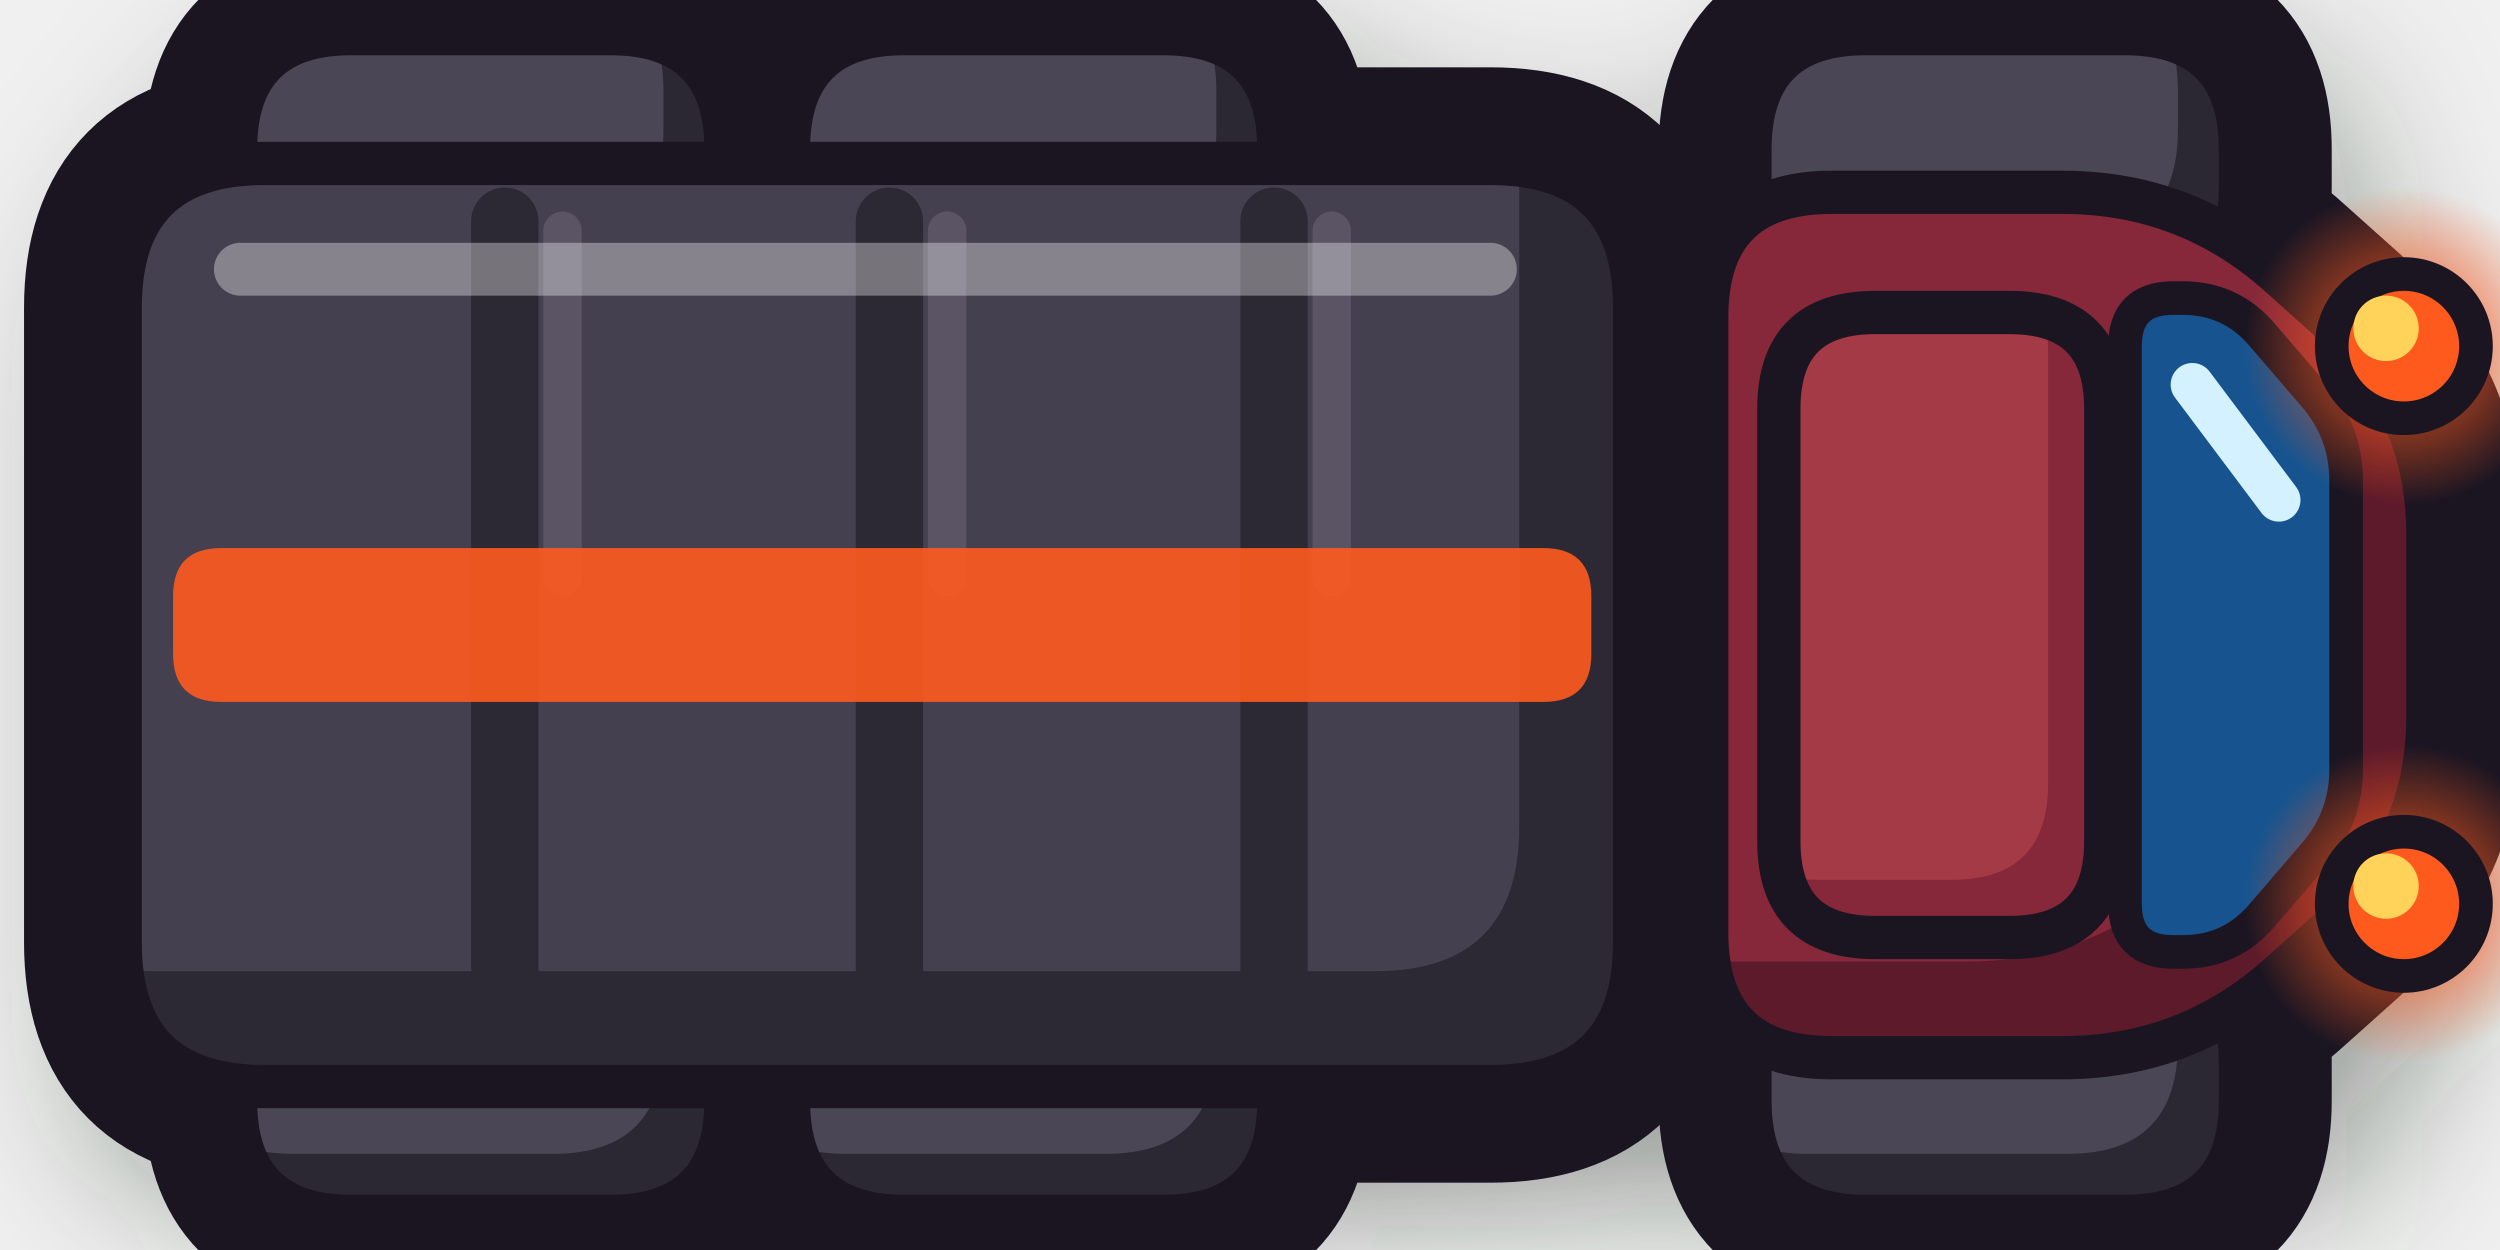
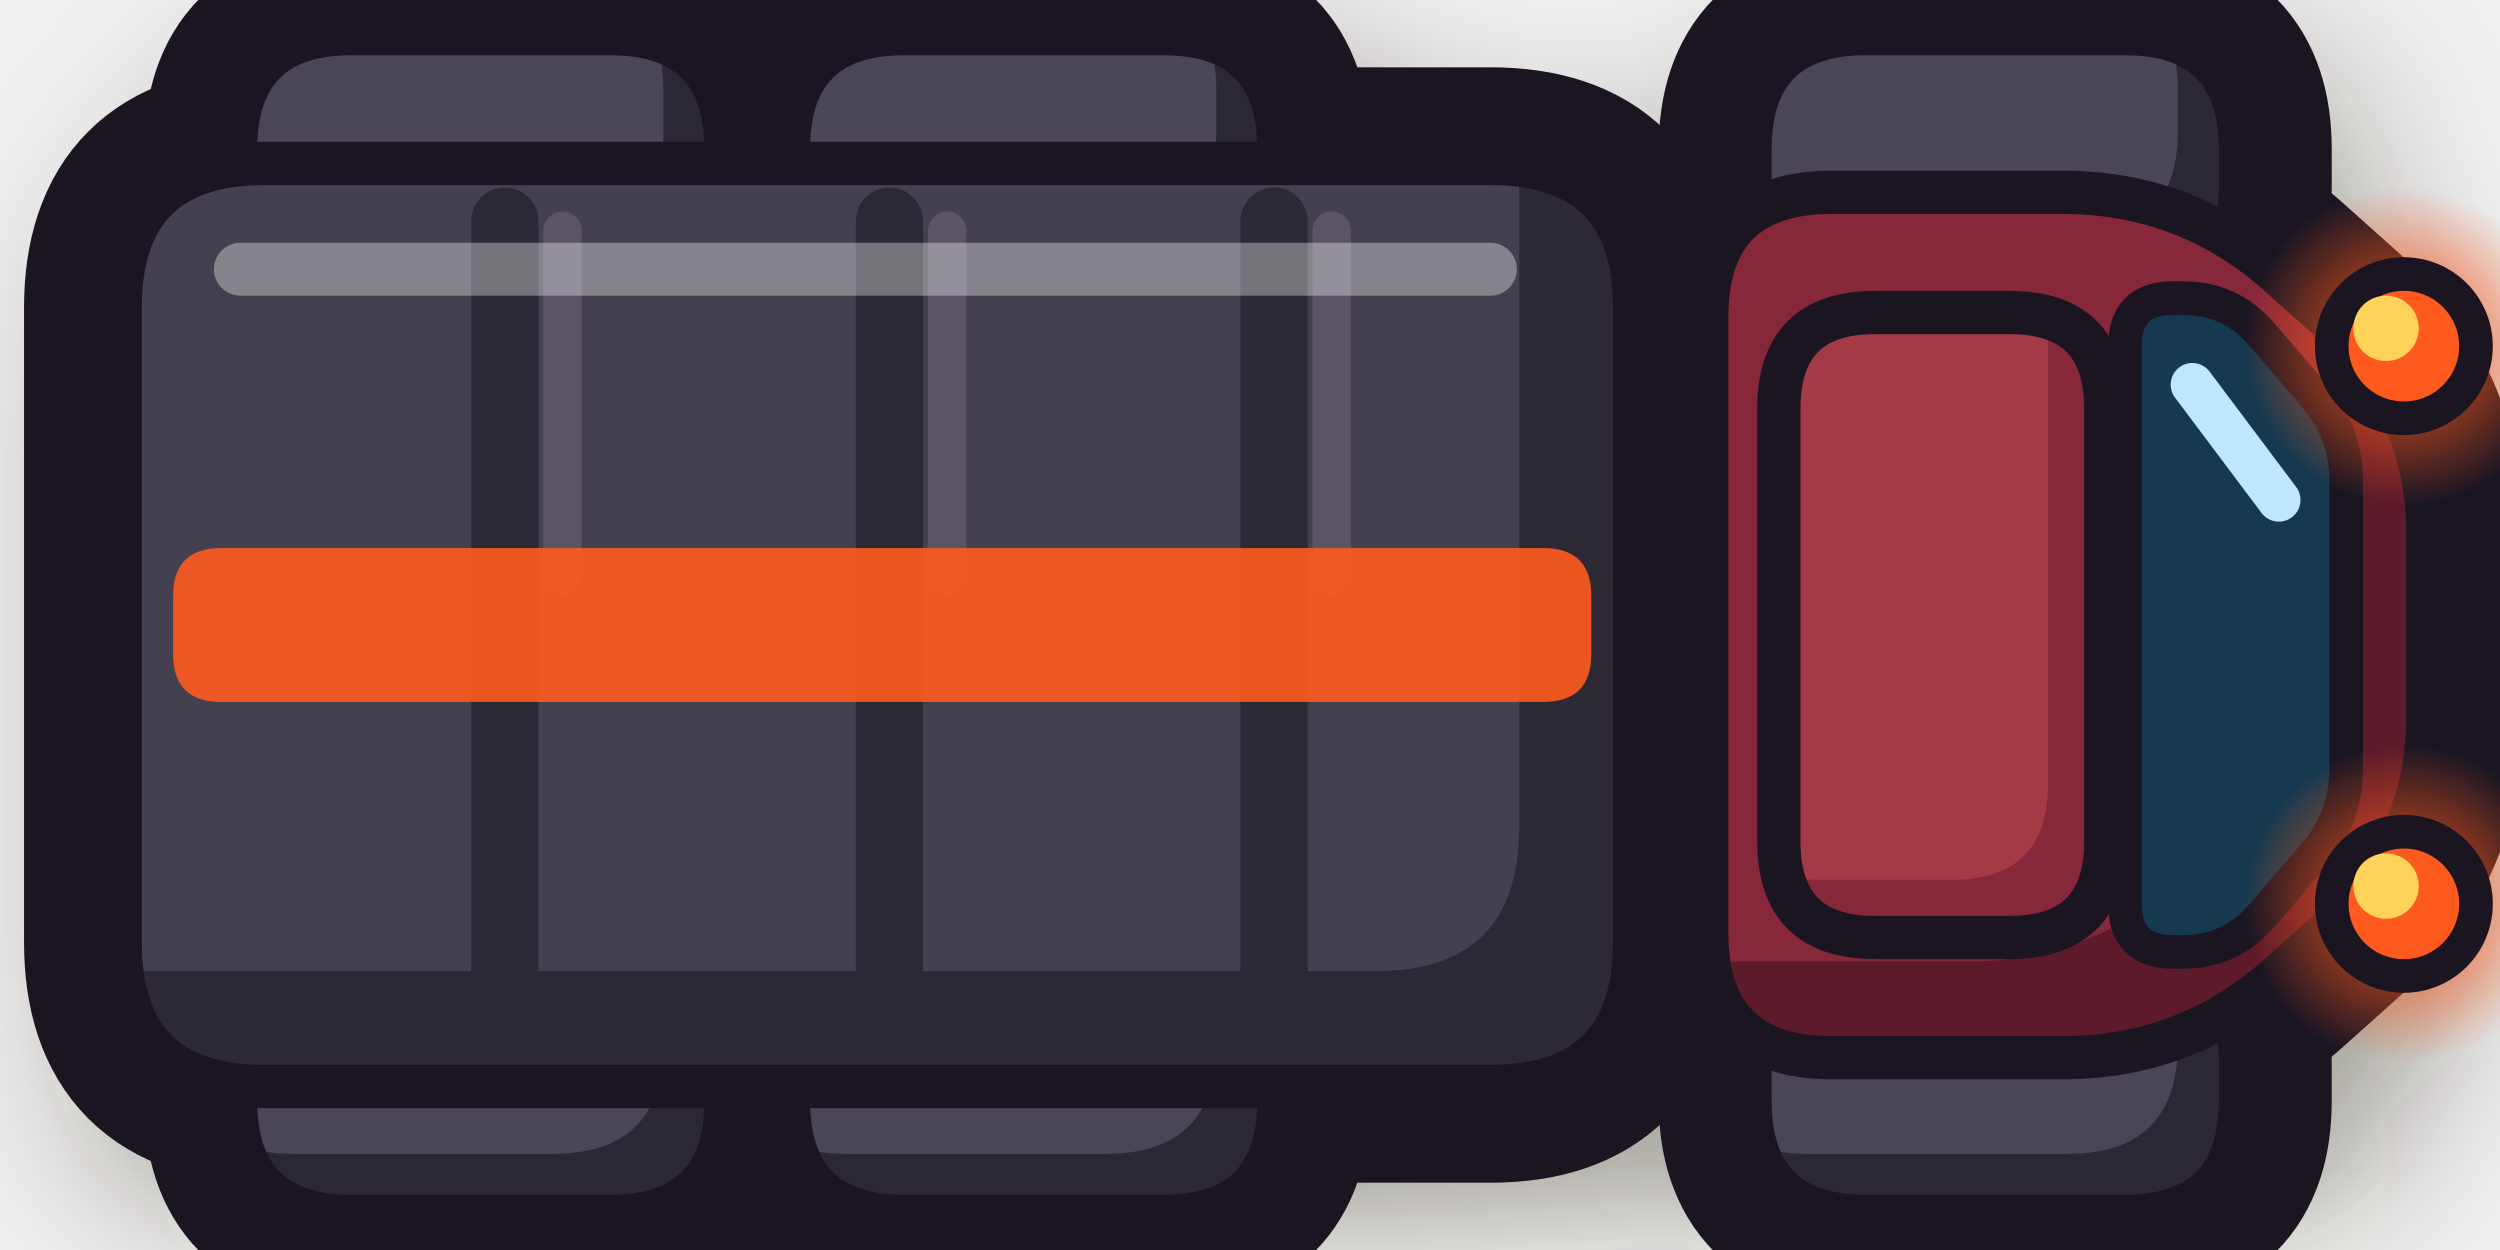
<svg xmlns="http://www.w3.org/2000/svg" width="52" height="26" viewBox="0 0 52 26">
  <defs>
    <radialGradient id="gE" cx="0.5" cy="0.5" r="0.5" fx="0.5" fy="0.5" gradientUnits="objectBoundingBox">
      <stop offset="0" stop-color="#ffd35a" stop-opacity="1" />
      <stop offset="0.28" stop-color="#ff5a1e" stop-opacity="0.95" />
      <stop offset="0.55" stop-color="#ff5a1e" stop-opacity="0.45" />
      <stop offset="1" stop-color="#ff5a1e" stop-opacity="0" />
    </radialGradient>
  </defs>
  <filter id="tr0" x="-30%" y="-30%" width="160%" height="160%">
    <feGaussianBlur stdDeviation="1.8" />
  </filter>
  <g filter="url(#tr0)" opacity="0.4" transform="translate(0.8,1.4)">
-     <path d="M7.3,0.8H12.7Q15,0.8 15,3.1V3.9Q15,6.2 12.7,6.2H7.3Q5,6.2 5,3.9V3.1Q5,0.8 7.3,0.8Z" fill="#0c1a08" stroke="#0c1a08" stroke-width="3" stroke-linejoin="round" />
-     <path d="M7.3,19.8H12.7Q15,19.8 15,22.1V22.9Q15,25.2 12.7,25.2H7.3Q5,25.2 5,22.9V22.1Q5,19.8 7.3,19.8Z" fill="#0c1a08" stroke="#0c1a08" stroke-width="3" stroke-linejoin="round" />
-     <path d="M18.8,0.8H24.2Q26.5,0.8 26.5,3.1V3.9Q26.5,6.2 24.2,6.2H18.8Q16.5,6.2 16.5,3.9V3.1Q16.5,0.8 18.8,0.8Z" fill="#0c1a08" stroke="#0c1a08" stroke-width="3" stroke-linejoin="round" />
-     <path d="M18.8,19.8H24.2Q26.5,19.8 26.5,22.1V22.9Q26.5,25.2 24.2,25.2H18.8Q16.5,25.2 16.5,22.9V22.1Q16.5,19.8 18.8,19.8Z" fill="#0c1a08" stroke="#0c1a08" stroke-width="3" stroke-linejoin="round" />
-     <path d="M38.8,0.8H44.2Q46.5,0.8 46.5,3.1V3.9Q46.5,6.2 44.2,6.2H38.8Q36.5,6.2 36.5,3.9V3.1Q36.5,0.8 38.8,0.8Z" fill="#0c1a08" stroke="#0c1a08" stroke-width="3" stroke-linejoin="round" />
-     <path d="M38.8,19.8H44.2Q46.5,19.8 46.5,22.1V22.9Q46.5,25.2 44.2,25.2H38.8Q36.5,25.2 36.5,22.9V22.1Q36.5,19.8 38.8,19.8Z" fill="#0c1a08" stroke="#0c1a08" stroke-width="3" stroke-linejoin="round" />
-     <path d="M5.5,3.4H31Q34,3.4 34,6.4V19.6Q34,22.6 31,22.6H5.5Q2.5,22.6 2.5,19.6V6.4Q2.5,3.4 5.5,3.4Z" fill="#0c1a08" stroke="#0c1a08" stroke-width="3" stroke-linejoin="round" />
-     <path d="M35.5,6.6Q35.5,4 38.1,4L42.9,4Q45.5,4 47.43,5.74L48.57,6.76Q50.5,8.5 50.5,11.1L50.5,14.9Q50.5,17.5 48.57,19.24L47.43,20.26Q45.5,22 42.9,22L38.1,22Q35.5,22 35.5,19.4Z" fill="#0c1a08" stroke="#0c1a08" stroke-width="3" stroke-linejoin="round" />
+     <path d="M7.3,0.8H12.7Q15,0.8 15,3.1V3.9Q15,6.2 12.7,6.2H7.3Q5,6.2 5,3.9V3.1Q5,0.8 7.3,0.8Z" fill="#1a1206" stroke="#1a1206" stroke-width="3" stroke-linejoin="round" />
+     <path d="M7.3,19.8H12.7Q15,19.8 15,22.1V22.9Q15,25.2 12.7,25.2H7.3Q5,25.2 5,22.9V22.1Q5,19.8 7.3,19.8Z" fill="#1a1206" stroke="#1a1206" stroke-width="3" stroke-linejoin="round" />
+     <path d="M18.8,0.8H24.2Q26.5,0.8 26.5,3.1V3.9Q26.5,6.2 24.2,6.2H18.8Q16.5,6.2 16.5,3.9V3.1Q16.5,0.8 18.8,0.8Z" fill="#1a1206" stroke="#1a1206" stroke-width="3" stroke-linejoin="round" />
+     <path d="M18.8,19.8H24.2Q26.5,19.8 26.5,22.1V22.9Q26.5,25.2 24.2,25.2H18.8Q16.5,25.2 16.5,22.9V22.1Q16.5,19.8 18.8,19.8Z" fill="#1a1206" stroke="#1a1206" stroke-width="3" stroke-linejoin="round" />
+     <path d="M38.8,0.8H44.2Q46.5,0.8 46.5,3.1V3.9Q46.5,6.2 44.2,6.2H38.8Q36.5,6.2 36.5,3.9V3.1Q36.5,0.8 38.8,0.8Z" fill="#1a1206" stroke="#1a1206" stroke-width="3" stroke-linejoin="round" />
+     <path d="M38.8,19.8H44.2Q46.5,19.8 46.5,22.1V22.9Q46.5,25.2 44.2,25.2H38.8Q36.5,25.2 36.5,22.9V22.1Q36.5,19.8 38.8,19.8Z" fill="#1a1206" stroke="#1a1206" stroke-width="3" stroke-linejoin="round" />
+     <path d="M5.5,3.4H31Q34,3.4 34,6.4V19.6Q34,22.6 31,22.6H5.5Q2.5,22.6 2.5,19.6V6.4Q2.5,3.4 5.5,3.4Z" fill="#1a1206" stroke="#1a1206" stroke-width="3" stroke-linejoin="round" />
+     <path d="M35.5,6.6Q35.5,4 38.1,4L42.9,4Q45.5,4 47.43,5.74L48.57,6.76Q50.5,8.5 50.5,11.1L50.5,14.9Q50.5,17.5 48.57,19.24L47.43,20.26Q45.5,22 42.9,22L38.1,22Q35.5,22 35.5,19.4Z" fill="#1a1206" stroke="#1a1206" stroke-width="3" stroke-linejoin="round" />
  </g>
  <path d="M7.3,0.8H12.7Q15,0.8 15,3.1V3.9Q15,6.2 12.7,6.2H7.3Q5,6.2 5,3.9V3.1Q5,0.8 7.3,0.8Z" fill="#1b1522" stroke="#1b1522" stroke-width="4" stroke-linejoin="round" />
  <path d="M7.3,19.8H12.7Q15,19.8 15,22.1V22.9Q15,25.2 12.7,25.2H7.3Q5,25.2 5,22.9V22.1Q5,19.8 7.3,19.8Z" fill="#1b1522" stroke="#1b1522" stroke-width="4" stroke-linejoin="round" />
  <path d="M18.8,0.8H24.2Q26.5,0.8 26.5,3.1V3.9Q26.5,6.2 24.2,6.2H18.8Q16.5,6.2 16.5,3.9V3.1Q16.5,0.8 18.8,0.8Z" fill="#1b1522" stroke="#1b1522" stroke-width="4" stroke-linejoin="round" />
  <path d="M18.8,19.8H24.2Q26.5,19.8 26.5,22.1V22.9Q26.5,25.2 24.2,25.2H18.8Q16.5,25.2 16.5,22.9V22.1Q16.5,19.8 18.8,19.8Z" fill="#1b1522" stroke="#1b1522" stroke-width="4" stroke-linejoin="round" />
  <path d="M38.8,0.8H44.2Q46.5,0.8 46.5,3.1V3.9Q46.5,6.2 44.2,6.2H38.8Q36.5,6.2 36.5,3.9V3.1Q36.5,0.8 38.8,0.8Z" fill="#1b1522" stroke="#1b1522" stroke-width="4" stroke-linejoin="round" />
  <path d="M38.8,19.8H44.2Q46.5,19.8 46.5,22.1V22.9Q46.5,25.2 44.2,25.2H38.8Q36.5,25.2 36.5,22.9V22.1Q36.5,19.8 38.8,19.8Z" fill="#1b1522" stroke="#1b1522" stroke-width="4" stroke-linejoin="round" />
  <path d="M5.5,3.4H31Q34,3.4 34,6.4V19.6Q34,22.6 31,22.6H5.5Q2.5,22.6 2.5,19.6V6.4Q2.5,3.4 5.5,3.4Z" fill="#1b1522" stroke="#1b1522" stroke-width="4" stroke-linejoin="round" />
  <path d="M35.5,6.6Q35.5,4 38.1,4L42.9,4Q45.5,4 47.43,5.74L48.57,6.76Q50.5,8.5 50.5,11.1L50.5,14.9Q50.5,17.5 48.57,19.24L47.43,20.26Q45.5,22 42.9,22L38.1,22Q35.5,22 35.5,19.4Z" fill="#1b1522" stroke="#1b1522" stroke-width="4" stroke-linejoin="round" />
  <clipPath id="tr1">
    <path d="M7.3,0.8H12.7Q15,0.8 15,3.1V3.9Q15,6.2 12.7,6.2H7.3Q5,6.2 5,3.9V3.1Q5,0.8 7.3,0.8Z" />
  </clipPath>
  <g clip-path="url(#tr1)">
    <path d="M7.3,0.8H12.7Q15,0.8 15,3.1V3.9Q15,6.2 12.7,6.2H7.3Q5,6.2 5,3.9V3.1Q5,0.8 7.3,0.8Z" fill="#2b2833" />
    <path d="M7.3,0.8H12.7Q15,0.8 15,3.1V3.9Q15,6.2 12.7,6.2H7.3Q5,6.2 5,3.9V3.1Q5,0.8 7.3,0.8Z" fill="#4a4656" transform="translate(-1.2,-1.2)" />
  </g>
  <path d="M7.3,0.8H12.7Q15,0.8 15,3.1V3.9Q15,6.2 12.7,6.2H7.3Q5,6.2 5,3.9V3.1Q5,0.8 7.3,0.8Z" fill="none" stroke="#1b1522" stroke-width="0.7" stroke-linecap="round" stroke-linejoin="round" />
  <clipPath id="tr2">
    <path d="M7.3,19.8H12.7Q15,19.8 15,22.1V22.9Q15,25.2 12.7,25.2H7.3Q5,25.2 5,22.9V22.1Q5,19.8 7.3,19.8Z" />
  </clipPath>
  <g clip-path="url(#tr2)">
    <path d="M7.3,19.8H12.7Q15,19.8 15,22.1V22.9Q15,25.2 12.7,25.2H7.3Q5,25.2 5,22.9V22.1Q5,19.8 7.3,19.8Z" fill="#2b2833" />
    <path d="M7.3,19.8H12.7Q15,19.8 15,22.1V22.9Q15,25.2 12.7,25.2H7.3Q5,25.2 5,22.9V22.1Q5,19.8 7.3,19.8Z" fill="#4a4656" transform="translate(-1.2,-1.2)" />
  </g>
  <path d="M7.3,19.8H12.7Q15,19.8 15,22.1V22.9Q15,25.2 12.7,25.2H7.3Q5,25.2 5,22.9V22.1Q5,19.8 7.3,19.8Z" fill="none" stroke="#1b1522" stroke-width="0.7" stroke-linecap="round" stroke-linejoin="round" />
  <clipPath id="tr3">
    <path d="M18.8,0.8H24.2Q26.5,0.8 26.5,3.1V3.9Q26.5,6.2 24.2,6.2H18.8Q16.5,6.2 16.5,3.9V3.1Q16.5,0.8 18.8,0.8Z" />
  </clipPath>
  <g clip-path="url(#tr3)">
    <path d="M18.8,0.8H24.2Q26.5,0.8 26.5,3.1V3.9Q26.5,6.2 24.2,6.2H18.8Q16.5,6.2 16.5,3.9V3.1Q16.5,0.8 18.8,0.8Z" fill="#2b2833" />
    <path d="M18.8,0.8H24.2Q26.5,0.8 26.5,3.1V3.9Q26.5,6.2 24.2,6.2H18.8Q16.5,6.2 16.5,3.9V3.1Q16.5,0.8 18.8,0.8Z" fill="#4a4656" transform="translate(-1.2,-1.2)" />
  </g>
  <path d="M18.8,0.8H24.2Q26.5,0.8 26.5,3.1V3.9Q26.5,6.2 24.2,6.2H18.8Q16.5,6.2 16.5,3.9V3.1Q16.5,0.8 18.8,0.8Z" fill="none" stroke="#1b1522" stroke-width="0.7" stroke-linecap="round" stroke-linejoin="round" />
  <clipPath id="tr4">
    <path d="M18.8,19.8H24.2Q26.5,19.8 26.5,22.1V22.9Q26.5,25.2 24.2,25.2H18.8Q16.5,25.2 16.5,22.9V22.1Q16.5,19.8 18.8,19.8Z" />
  </clipPath>
  <g clip-path="url(#tr4)">
    <path d="M18.8,19.8H24.2Q26.5,19.8 26.5,22.1V22.9Q26.5,25.2 24.2,25.2H18.8Q16.5,25.2 16.5,22.9V22.1Q16.5,19.8 18.8,19.8Z" fill="#2b2833" />
    <path d="M18.8,19.8H24.2Q26.5,19.8 26.5,22.1V22.9Q26.5,25.2 24.2,25.2H18.8Q16.5,25.2 16.5,22.9V22.1Q16.5,19.8 18.8,19.8Z" fill="#4a4656" transform="translate(-1.2,-1.2)" />
  </g>
  <path d="M18.8,19.8H24.2Q26.5,19.8 26.5,22.1V22.9Q26.5,25.2 24.2,25.2H18.8Q16.5,25.2 16.5,22.9V22.1Q16.5,19.8 18.8,19.8Z" fill="none" stroke="#1b1522" stroke-width="0.7" stroke-linecap="round" stroke-linejoin="round" />
  <clipPath id="tr5">
    <path d="M38.8,0.8H44.2Q46.5,0.8 46.5,3.1V3.9Q46.5,6.2 44.2,6.2H38.8Q36.5,6.2 36.5,3.9V3.1Q36.5,0.8 38.8,0.8Z" />
  </clipPath>
  <g clip-path="url(#tr5)">
    <path d="M38.8,0.8H44.2Q46.5,0.8 46.5,3.1V3.9Q46.5,6.2 44.2,6.2H38.8Q36.5,6.2 36.5,3.9V3.1Q36.5,0.8 38.8,0.8Z" fill="#2b2833" />
    <path d="M38.8,0.8H44.2Q46.5,0.8 46.5,3.1V3.9Q46.5,6.2 44.2,6.2H38.8Q36.5,6.2 36.5,3.9V3.1Q36.5,0.8 38.8,0.8Z" fill="#4a4656" transform="translate(-1.2,-1.2)" />
  </g>
  <path d="M38.8,0.8H44.2Q46.5,0.8 46.5,3.1V3.9Q46.5,6.2 44.2,6.2H38.8Q36.5,6.2 36.5,3.9V3.1Q36.5,0.8 38.8,0.8Z" fill="none" stroke="#1b1522" stroke-width="0.7" stroke-linecap="round" stroke-linejoin="round" />
  <clipPath id="tr6">
    <path d="M38.8,19.8H44.2Q46.5,19.8 46.5,22.1V22.9Q46.5,25.2 44.2,25.2H38.8Q36.5,25.2 36.5,22.9V22.1Q36.5,19.8 38.8,19.8Z" />
  </clipPath>
  <g clip-path="url(#tr6)">
    <path d="M38.8,19.8H44.2Q46.5,19.8 46.5,22.1V22.9Q46.5,25.2 44.2,25.2H38.8Q36.5,25.2 36.5,22.9V22.1Q36.5,19.8 38.8,19.8Z" fill="#2b2833" />
    <path d="M38.8,19.8H44.2Q46.5,19.8 46.5,22.1V22.9Q46.5,25.2 44.2,25.2H38.8Q36.5,25.2 36.5,22.9V22.1Q36.5,19.8 38.8,19.8Z" fill="#4a4656" transform="translate(-1.2,-1.2)" />
  </g>
  <path d="M38.8,19.8H44.2Q46.5,19.8 46.5,22.1V22.9Q46.5,25.2 44.2,25.2H38.8Q36.5,25.2 36.5,22.9V22.1Q36.5,19.8 38.8,19.8Z" fill="none" stroke="#1b1522" stroke-width="0.7" stroke-linecap="round" stroke-linejoin="round" />
  <clipPath id="tr7">
    <path d="M5.5,3.4H31Q34,3.4 34,6.4V19.6Q34,22.6 31,22.6H5.5Q2.5,22.6 2.5,19.6V6.4Q2.5,3.4 5.5,3.4Z" />
  </clipPath>
  <g clip-path="url(#tr7)">
    <path d="M5.5,3.4H31Q34,3.4 34,6.4V19.6Q34,22.6 31,22.6H5.5Q2.5,22.6 2.5,19.6V6.4Q2.5,3.4 5.5,3.4Z" fill="#2c2834" />
    <path d="M5.5,3.4H31Q34,3.4 34,6.4V19.6Q34,22.6 31,22.6H5.5Q2.5,22.6 2.5,19.6V6.4Q2.5,3.4 5.5,3.4Z" fill="#45404f" transform="translate(-2.4,-2.4)" />
  </g>
  <path d="M5.5,3.4H31Q34,3.4 34,6.4V19.6Q34,22.6 31,22.6H5.5Q2.5,22.6 2.5,19.6V6.4Q2.5,3.4 5.5,3.4Z" fill="none" stroke="#1b1522" stroke-width="0.9" stroke-linecap="round" stroke-linejoin="round" />
  <path d="M10.5,4.6V21.4" fill="none" stroke="#2c2834" stroke-width="1.4" stroke-linecap="round" stroke-linejoin="round" />
  <path d="M11.7,4.8V12" fill="none" stroke="#625c6e" stroke-width="0.8" stroke-linecap="round" stroke-linejoin="round" opacity="0.7" />
  <path d="M18.5,4.6V21.4" fill="none" stroke="#2c2834" stroke-width="1.4" stroke-linecap="round" stroke-linejoin="round" />
  <path d="M19.7,4.8V12" fill="none" stroke="#625c6e" stroke-width="0.8" stroke-linecap="round" stroke-linejoin="round" opacity="0.7" />
  <path d="M26.5,4.6V21.4" fill="none" stroke="#2c2834" stroke-width="1.4" stroke-linecap="round" stroke-linejoin="round" />
  <path d="M27.7,4.8V12" fill="none" stroke="#625c6e" stroke-width="0.8" stroke-linecap="round" stroke-linejoin="round" opacity="0.7" />
  <path d="M4.6,11.4H32.1Q33.1,11.4 33.1,12.4V13.6Q33.1,14.6 32.1,14.6H4.6Q3.6,14.6 3.6,13.6V12.4Q3.6,11.4 4.6,11.4Z" fill="#ff5a1e" opacity="0.9" />
  <clipPath id="tr8">
    <path d="M35.5,6.6Q35.5,4 38.1,4L42.9,4Q45.5,4 47.43,5.74L48.57,6.76Q50.5,8.5 50.5,11.1L50.5,14.9Q50.5,17.5 48.57,19.24L47.43,20.26Q45.5,22 42.9,22L38.1,22Q35.5,22 35.5,19.4Z" />
  </clipPath>
  <g clip-path="url(#tr8)">
    <path d="M35.5,6.6Q35.5,4 38.1,4L42.9,4Q45.5,4 47.43,5.74L48.57,6.76Q50.5,8.5 50.5,11.1L50.5,14.9Q50.5,17.5 48.57,19.24L47.43,20.26Q45.5,22 42.9,22L38.1,22Q35.5,22 35.5,19.4Z" fill="#5c1a2a" />
    <path d="M35.5,6.6Q35.5,4 38.1,4L42.9,4Q45.5,4 47.43,5.74L48.57,6.76Q50.5,8.5 50.5,11.1L50.5,14.9Q50.5,17.5 48.57,19.24L47.43,20.26Q45.5,22 42.9,22L38.1,22Q35.5,22 35.5,19.4Z" fill="#86283a" transform="translate(-2,-2)" />
  </g>
  <path d="M35.5,6.6Q35.5,4 38.1,4L42.9,4Q45.5,4 47.43,5.74L48.57,6.76Q50.5,8.5 50.5,11.1L50.5,14.9Q50.5,17.5 48.57,19.24L47.43,20.26Q45.5,22 42.9,22L38.1,22Q35.5,22 35.5,19.4Z" fill="none" stroke="#1b1522" stroke-width="0.9" stroke-linecap="round" stroke-linejoin="round" />
  <clipPath id="tr9">
    <path d="M39,6.5H41.8Q43.8,6.5 43.8,8.5V17.5Q43.8,19.5 41.8,19.5H39Q37,19.5 37,17.5V8.5Q37,6.5 39,6.5Z" />
  </clipPath>
  <g clip-path="url(#tr9)">
    <path d="M39,6.5H41.8Q43.8,6.5 43.8,8.5V17.5Q43.8,19.5 41.8,19.5H39Q37,19.5 37,17.5V8.5Q37,6.5 39,6.5Z" fill="#86283a" />
    <path d="M39,6.5H41.8Q43.8,6.5 43.8,8.5V17.5Q43.8,19.5 41.8,19.5H39Q37,19.5 37,17.5V8.5Q37,6.5 39,6.5Z" fill="#a33a45" transform="translate(-1.2,-1.2)" />
  </g>
  <path d="M39,6.5H41.8Q43.8,6.5 43.8,8.5V17.5Q43.8,19.5 41.8,19.5H39Q37,19.5 37,17.5V8.5Q37,6.5 39,6.5Z" fill="none" stroke="#1b1522" stroke-width="0.9" stroke-linecap="round" stroke-linejoin="round" />
-   <path d="M44.2,7.2Q44.2,6.2 45.2,6.2L45.4,6.2Q46.4,6.2 47.05,6.96L48.15,8.24Q48.8,9 48.8,10L48.8,16Q48.8,17 48.15,17.76L47.05,19.04Q46.4,19.8 45.4,19.8L45.2,19.8Q44.2,19.8 44.2,18.8Z" fill="#17548f" stroke="#1b1522" stroke-width="0.7" />
-   <path d="M45.6,8 L47.4,10.4" fill="none" stroke="#d4f1ff" stroke-width="0.9" stroke-linecap="round" stroke-linejoin="round" />
+   <path d="M44.2,7.2Q44.2,6.2 45.2,6.2L45.4,6.2Q46.4,6.2 47.05,6.96L48.15,8.24Q48.8,9 48.8,10L48.8,16Q48.8,17 48.15,17.76L47.05,19.04Q46.4,19.8 45.4,19.8L45.2,19.8Q44.2,19.8 44.2,18.8Z" fill="#17394f" stroke="#1b1522" stroke-width="0.7" />
+   <path d="M45.6,8 L47.4,10.4" fill="none" stroke="#bfe6ff" stroke-width="0.9" stroke-linecap="round" stroke-linejoin="round" />
  <circle cx="50" cy="7.2" r="3.3" fill="url(#gE)" />
  <circle cx="50" cy="7.2" r="1.5" fill="#ff5a1e" stroke="#1b1522" stroke-width="0.7" />
  <circle cx="49.63" cy="6.83" r="0.68" fill="#ffd35a" />
  <circle cx="50" cy="18.8" r="3.3" fill="url(#gE)" />
  <circle cx="50" cy="18.8" r="1.5" fill="#ff5a1e" stroke="#1b1522" stroke-width="0.7" />
  <circle cx="49.63" cy="18.43" r="0.68" fill="#ffd35a" />
  <path d="M5,5.6 L31,5.6" fill="none" stroke="#ffffff" stroke-width="1.1" stroke-linecap="round" stroke-linejoin="round" opacity="0.35" />
</svg>
